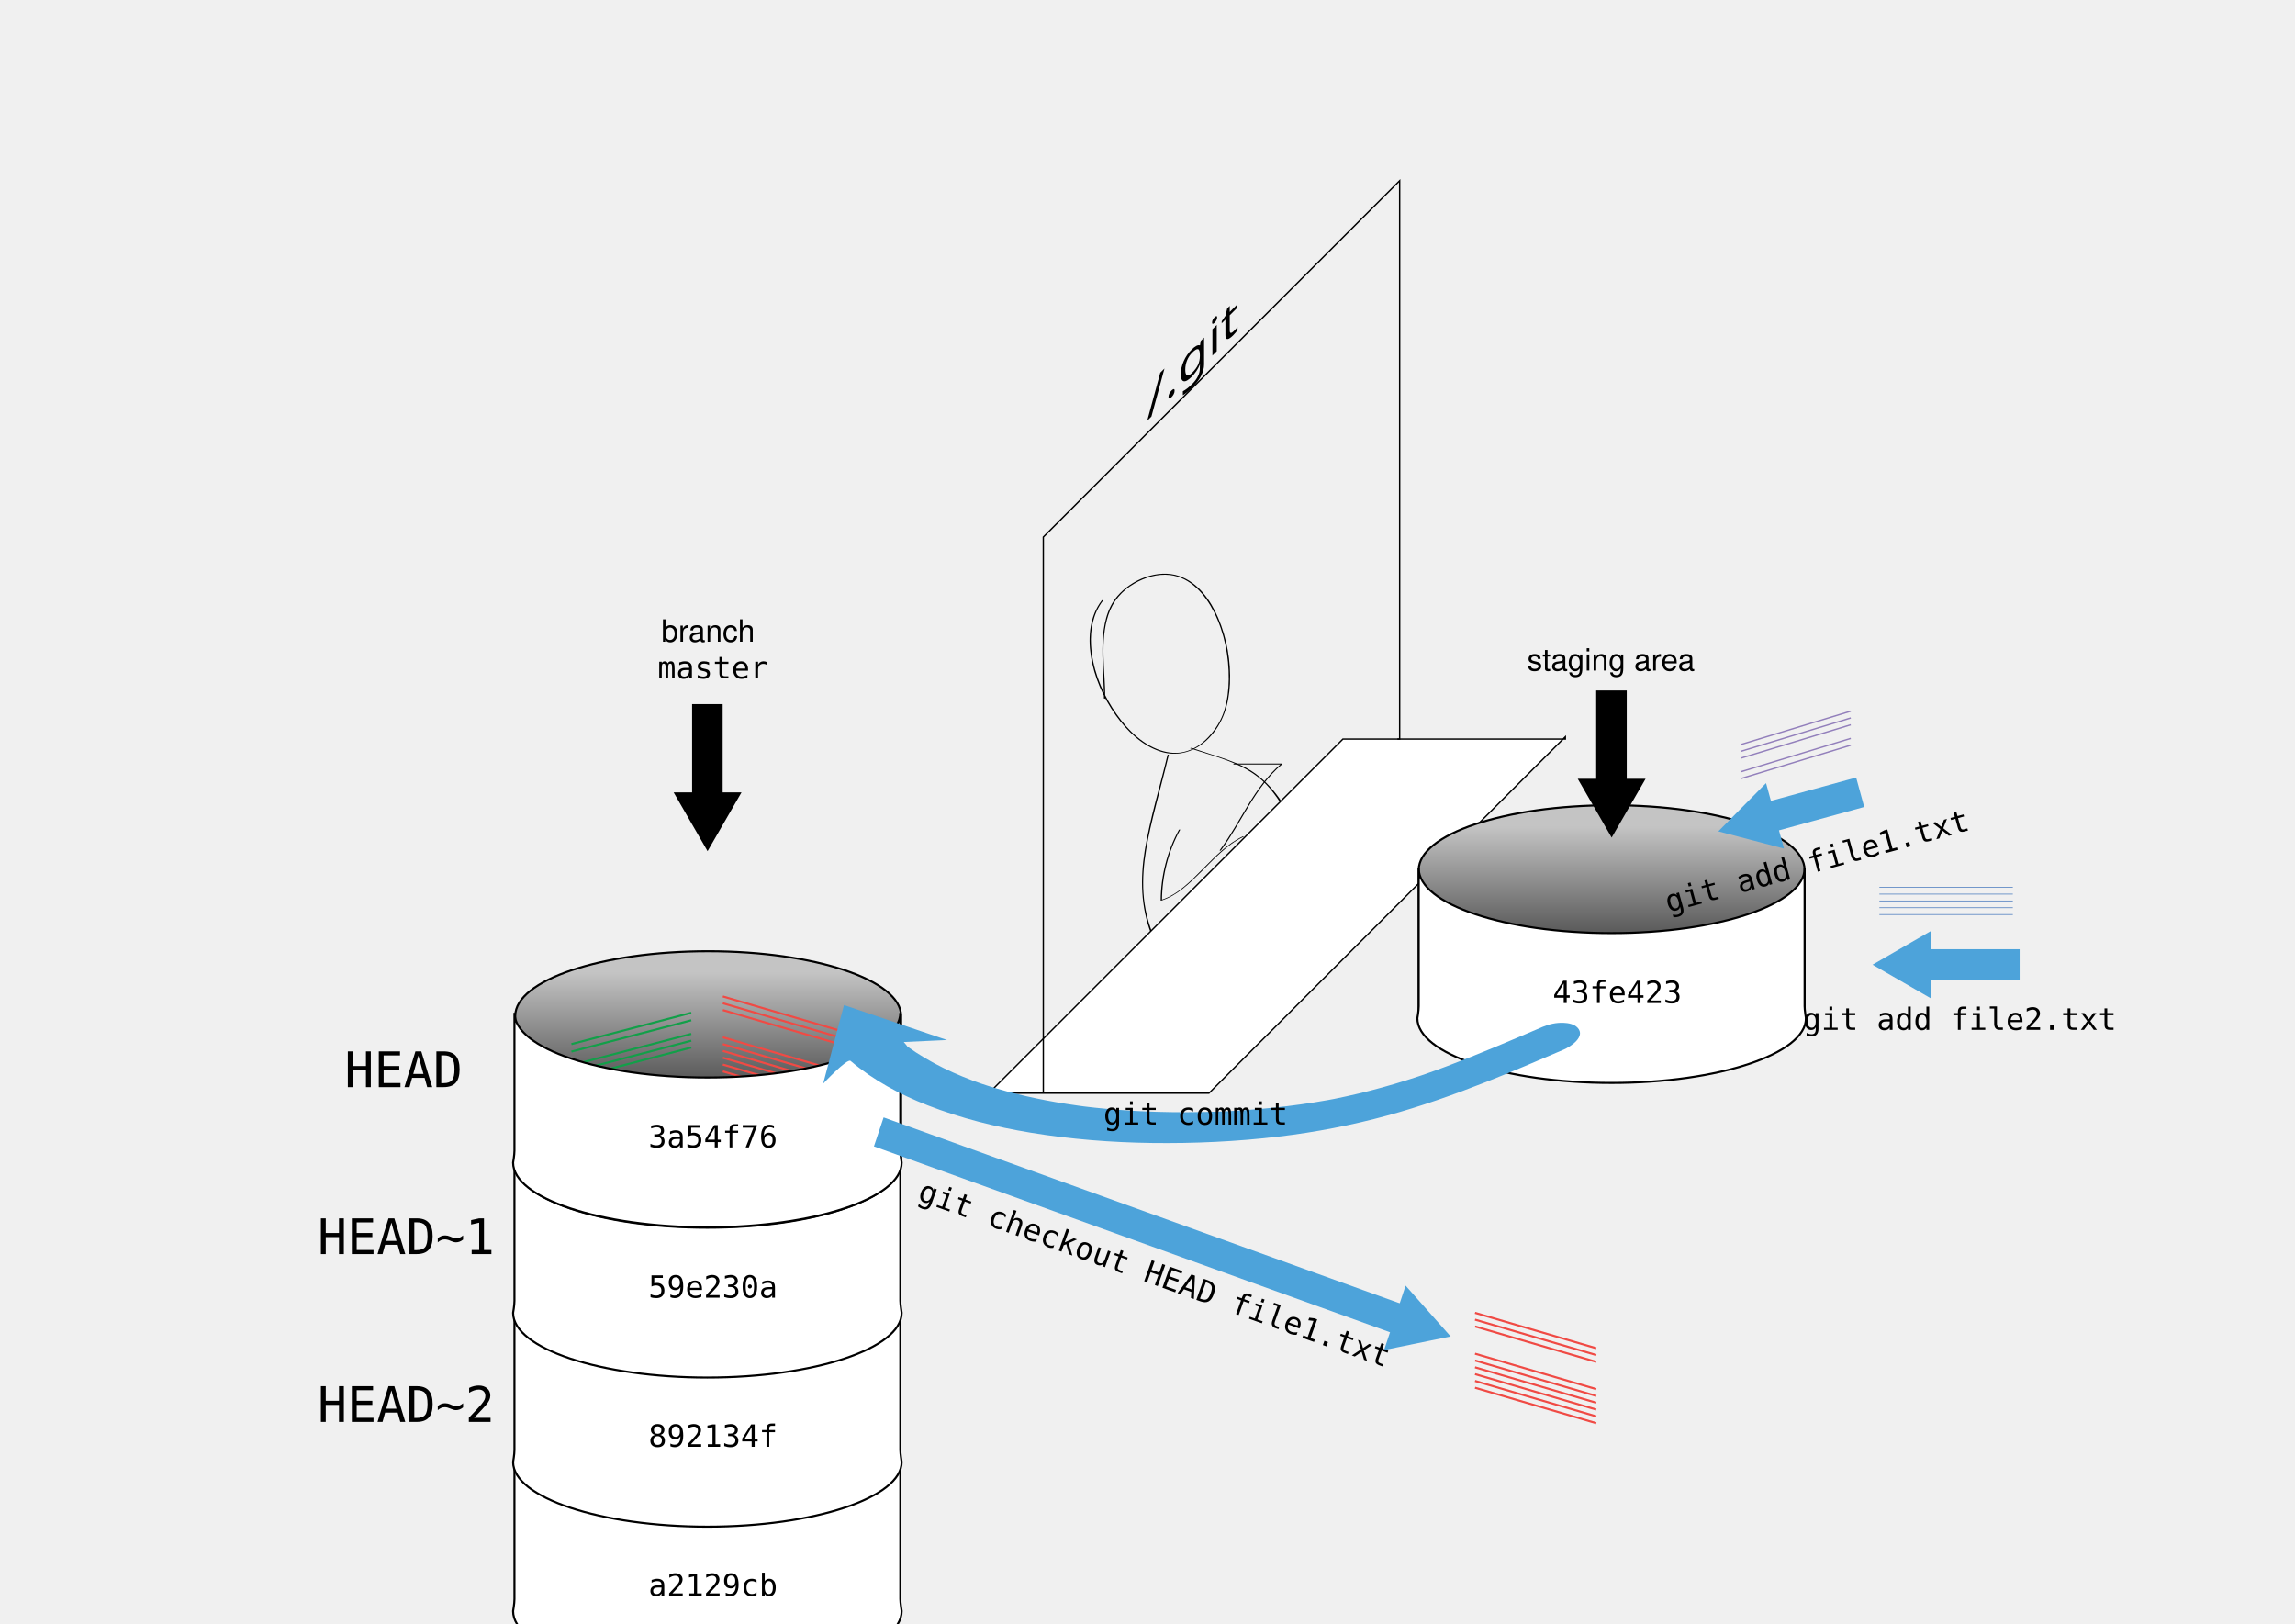
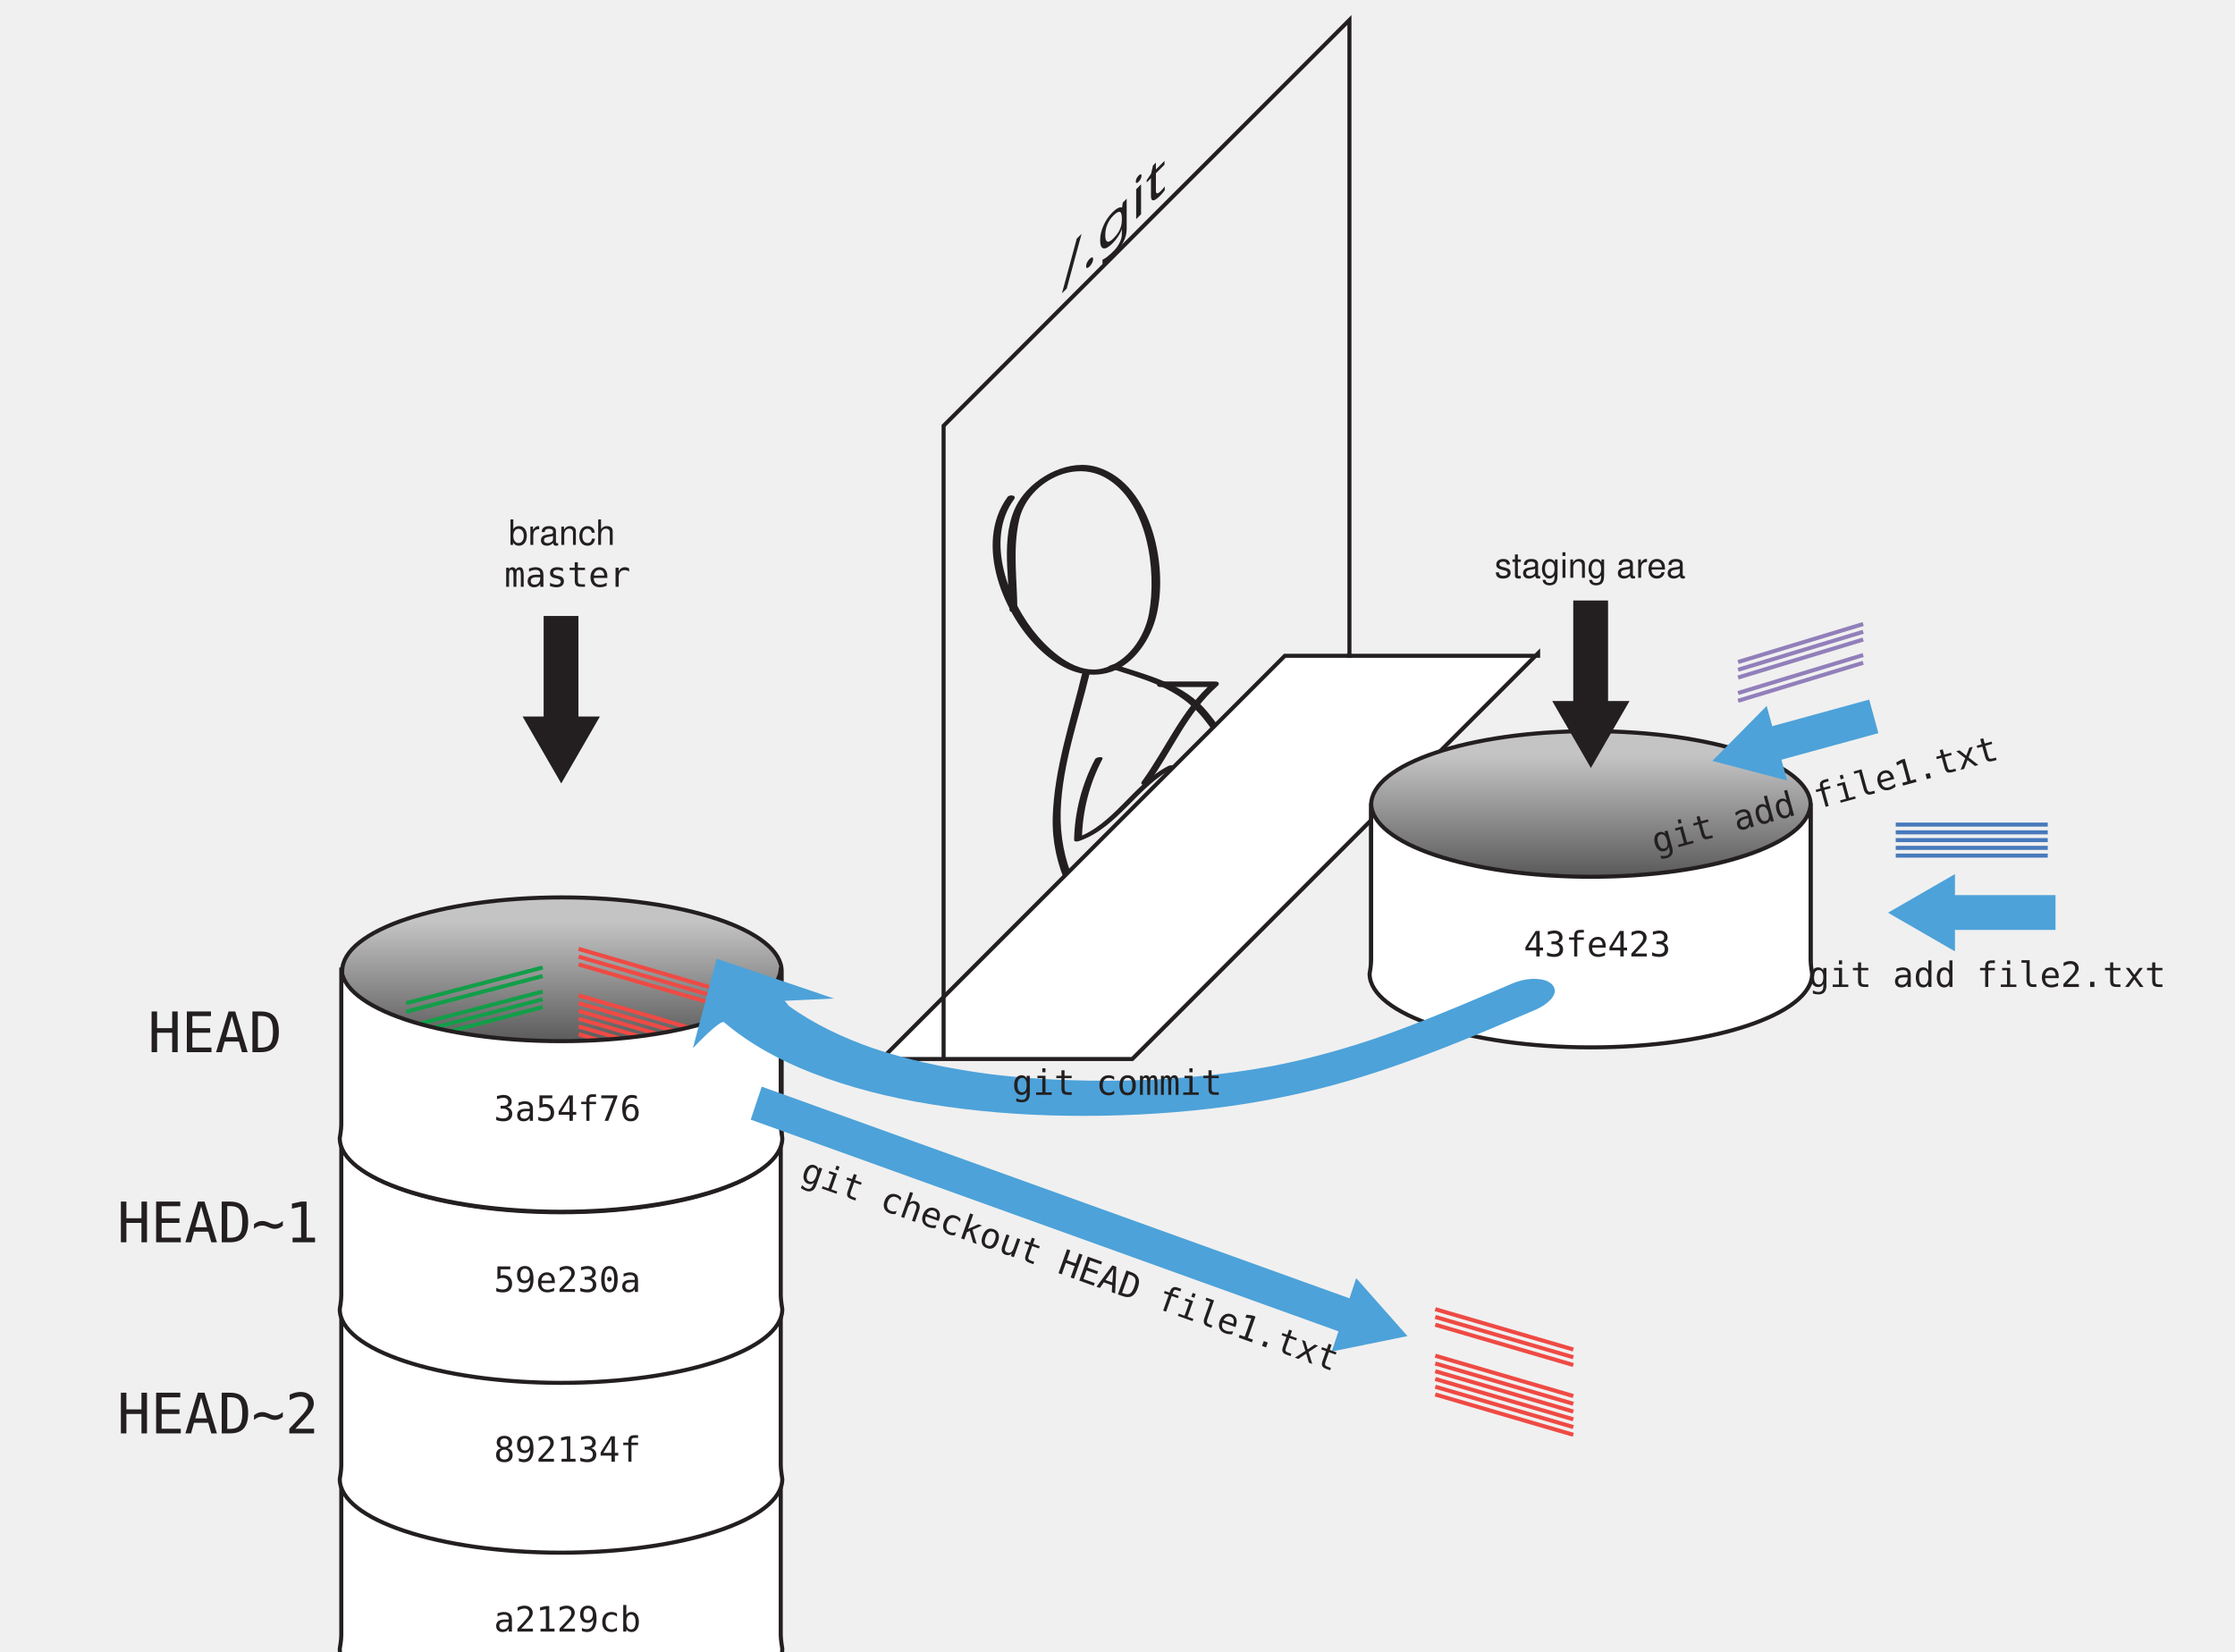
- <svg xmlns="http://www.w3.org/2000/svg" version="1.1" x="0px" y="0px" width="3370.39px" height="2383.939px" viewBox="0 0 3370.39 2383.939" enable-background="new 0 0 3370.39 2383.939" xml:space="preserve">
+ <svg xmlns="http://www.w3.org/2000/svg" version="1.1" x="0px" y="0px" width="551.195px" height="407.416px" viewBox="0 0 551.195 407.416" enable-background="new 0 0 551.195 407.416" xml:space="preserve">
  <g id="Layer_2">
    <g>
      <g>
        <g>
-           <path d="M1623.162,1025.259c-0.068-40.184-8.343-83.315,4.544-122.34c6.533-19.782,20.001-35.506,37.983-45.857      c15.717-9.048,34.174-14.784,52.417-12.697c30.424,3.479,51.879,28.918,64.846,54.655c15.163,30.096,21.881,64.987,21.538,98.54      c-0.157,15.391-2.013,30.939-6.556,45.68c-4.516,14.658-12.619,27.519-22.983,38.775c-9.985,10.844-22.608,19.289-37.142,22.417      c-12.953,2.789-26.388,0.561-38.55-4.313c-28.092-11.258-49.952-35.874-65.798-60.883      c-17.348-27.38-29.346-59.449-31.216-91.976c-1.312-22.829,3.242-46.546,17.413-64.977c0.75-0.975-1.081-1.261-1.615-0.565      c-17.592,22.879-20.345,52.833-16.213,80.572c4.722,31.701,18.359,62.288,36.91,88.271      c16.368,22.926,38.597,44.569,66.021,53.226c25.771,8.137,51.068-0.288,69.773-19.082      c21.791-21.896,30.254-50.286,31.716-80.519c1.589-32.875-4.386-66.812-17.36-97.062      c-11.094-25.867-29.377-51.678-57.035-61.195c-31.602-10.874-70.137,5.112-90.97,29.554      c-15.839,18.583-20.543,43.388-21.643,67.099c-1.28,27.611,1.917,55.217,1.964,82.825      C1621.207,1026.419,1623.163,1026.122,1623.162,1025.259L1623.162,1025.259z" />
+           <path fill="#231F20" d="M250.901,150.195c-0.062-7.312-1.195-14.773,0.454-21.985c2.015-8.814,12.789-14.957,21.055-10.496      c10.601,5.722,12.913,23.013,10.96,33.569c-1.108,5.986-5.31,12.068-11.453,13.577c-6.132,1.507-12.131-3.565-15.83-7.786      c-7.324-8.355-13.355-23.886-5.994-33.935c0.728-0.992-1.096-1.274-1.615-0.564c-8.444,11.525-0.956,29.543,8.511,38.139      c4.438,4.029,9.944,6.774,16.015,5.283c6.038-1.483,10.286-7.537,11.928-13.183c3.514-12.077-0.579-33.264-14.193-37.568      c-6.904-2.184-15.135,2.066-19.028,7.687c-5.281,7.622-2.836,18.799-2.765,27.411      C248.953,151.356,250.908,151.058,250.901,150.195L250.901,150.195z" />
        </g>
      </g>
      <g>
        <g>
-           <path d="M1714.553,1108.793c-11.154,46.729-25.67,92.883-33.411,140.364c-6.683,40.993-5.781,82.477,9.152,121.639      c12.063,31.637,32.017,59.707,54.324,84.91c0.431,0.486,2.276-0.205,1.797-0.746c-32.23-36.414-58.148-78.601-65.385-127.365      c-6.325-42.618,2.11-85.729,12.132-127.084c7.449-30.739,15.975-61.205,23.318-91.971      C1716.646,1107.85,1714.704,1108.156,1714.553,1108.793L1714.553,1108.793z" />
+           <path fill="#231F20" d="M266.809,166.334c-2.793,11.585-6.817,23.188-7.187,35.193c-0.372,12.09,5.258,22.456,12.99,31.353      c0.426,0.489,2.272-0.198,1.797-0.746c-8.071-9.285-13.204-19.607-12.821-32.078c0.354-11.519,4.471-22.866,7.15-33.976      C268.904,165.392,266.963,165.696,266.809,166.334L266.809,166.334z" />
        </g>
      </g>
      <g>
        <g>
-           <path d="M1748.064,1099.068c36.26,12.061,75.871,20.759,105.182,46.815c17.354,15.427,28.281,35.077,40.934,54.166      c16.538,24.953,32.345,50.591,43.781,78.342c6.244,15.156,10.852,30.978,13.256,47.2c0.07,0.472,2.016,0.047,1.932-0.518      c-4.355-29.384-16.176-56.796-30.503-82.609c-7.298-13.147-15.345-25.87-23.579-38.447      c-6.857-10.474-12.99-21.426-20.258-31.631c-11.113-15.605-24.229-29.461-40.438-39.818      c-14.873-9.504-31.625-15.615-48.279-21.179c-13.445-4.493-27.002-8.65-40.455-13.125      C1749.159,1098.106,1747.418,1098.854,1748.064,1099.068L1748.064,1099.068z" />
+           <path fill="#231F20" d="M273.362,164.697c7.88,2.6,15.94,4.531,21.858,10.729c4.051,4.242,7.037,9.963,10.038,14.974      c3.257,5.438,5.746,11.236,6.811,17.503c0.081,0.479,2.026,0.037,1.932-0.518c-1.938-11.411-8.933-22.869-16.192-31.767      c-5.723-7.014-14.679-9.022-22.874-11.727C274.457,163.735,272.716,164.483,273.362,164.697L273.362,164.697z" />
        </g>
      </g>
      <g>
        <g>
-           <path d="M1731.285,1218.653c-17.191,31.296-26.57,67.91-26.734,103.605c-0.002,0.395,0.912,0.269,1.092,0.211      c22.919-7.286,40.885-24.871,57.565-41.416c19.101-18.944,37.932-40.351,62.687-52.003c1.218-0.573,0.096-1.168-0.756-0.768      c-22.439,10.562-40.047,29.003-57.313,46.315c-18.083,18.132-37.333,38.952-62.435,46.932c0.364,0.07,0.729,0.141,1.092,0.211      c0.163-35.46,9.523-71.977,26.598-103.061C1733.517,1217.887,1731.582,1218.114,1731.285,1218.653L1731.285,1218.653z" />
+           <path fill="#231F20" d="M270.063,187.231c-3.256,6.173-5.021,12.921-5.168,19.901c-0.014,0.634,1.002,0.38,1.343,0.259      c9.512-3.374,14.311-13.499,23.168-17.96c1.16-0.584-0.574-0.86-1.191-0.549c-8.689,4.375-13.475,14.456-22.732,17.741      c0.447,0.086,0.896,0.173,1.343,0.259c0.144-6.859,1.83-13.551,5.033-19.624C272.283,186.454,270.351,186.688,270.063,187.231      L270.063,187.231z" />
        </g>
      </g>
      <g>
        <g>
-           <path d="M1812.09,1122.679c23.334,0,46.666,0,70,0c-0.18-0.365-0.36-0.73-0.541-1.095      c-40.502,34.119-59.17,85.215-90.168,126.818c-0.73,0.979,1.1,1.207,1.605,0.529c30.88-41.443,49.496-92.538,89.83-126.516      c0.666-0.561,0.191-1.095-0.54-1.095c-23.333,0-46.667,0-70,0C1811.193,1121.321,1810.777,1122.679,1812.09,1122.679      L1812.09,1122.679z" />
+           <path fill="#231F20" d="M286.168,169.438c4.462,0,8.925,0,13.387,0c-0.18-0.365-0.36-0.73-0.54-1.096      c-7.682,6.752-11.475,16.244-17.382,24.376c-0.718,0.987,1.108,1.214,1.605,0.529c5.786-7.964,9.526-17.465,17.044-24.073      c0.646-0.568,0.205-1.096-0.54-1.096c-4.463,0-8.926,0-13.389,0C285.271,168.078,284.854,169.438,286.168,169.438      L286.168,169.438z" />
        </g>
      </g>
      <g>
        <g>
-           <path d="M1752.049,1459.19c40.664-3.974,75.095-32.554,103.293-59.895c31.378-30.425,57.887-65.211,87.613-97.146      c0.77-0.827-1.119-0.758-1.545-0.301c-28.065,30.15-53.297,62.779-82.399,91.998c-28.714,28.828-64.417,60.164-106.692,64.296      C1751.383,1458.234,1750.707,1459.322,1752.049,1459.19L1752.049,1459.19z" />
+           <path fill="#231F20" d="M274.65,233.668c16.433-2.069,27.084-19.306,37.37-30.471c0.556-0.603-1.385-0.475-1.795-0.029      c-9.598,10.417-20.011,27.526-35.306,29.453C273.995,232.737,273.31,233.837,274.65,233.668L274.65,233.668z" />
        </g>
      </g>
    </g>
-     <polygon fill="#FFFFFF" stroke="#000000" stroke-width="2" stroke-miterlimit="10" points="1452.183,1605.333 1972.184,1085.333    2298.834,1085.333 2298.834,1081.983 1775.484,1605.333  " />
-     <polyline fill="none" stroke="#000000" stroke-width="2" stroke-miterlimit="10" points="1532.183,1605.333 1532.183,788.667    2055.516,265.333 2055.516,1085.333 2052.184,1085.333  " />
+     <polygon fill="#FFFFFF" stroke="#231F20" stroke-miterlimit="10" points="217.41,261.194 316.86,161.745 379.332,161.745    379.332,161.104 279.242,261.194  " />
+     <polyline fill="none" stroke="#231F20" stroke-miterlimit="10" points="232.711,261.194 232.711,105.008 332.798,4.921    332.798,161.745 332.16,161.745  " />
  </g>
  <g id="Layer_3">
    <g id="Layer_4">
-       <linearGradient id="SVGID_1_" gradientUnits="userSpaceOnUse" x1="2366.85" y1="1182.5" x2="2366.85" y2="1495.303">
+       <linearGradient id="SVGID_1_" gradientUnits="userSpaceOnUse" x1="392.34" y1="180.328" x2="392.34" y2="240.151">
        <stop offset="0.098" style="stop-color:#C4C4C4" />
        <stop offset="0.533" style="stop-color:#686868" />
        <stop offset="1" style="stop-color:#000000" />
      </linearGradient>
-       <path fill="url(#SVGID_1_)" stroke="#000000" stroke-width="3" stroke-miterlimit="10" d="M2083.517,1489.47    c0-52.467,126.853-95,283.333-95s283.334,42.533,283.334,95v5.833c0,0,0-11.992,0-17.666s0-202.334,0-202.334v2.197    c0-52.467-126.854-95-283.334-95s-283.333,42.533-283.333,95v-2.197c0,0,0,195.426,0,202.27c0,6.845,0,17.73,0,17.73V1489.47z" />
+       <path fill="url(#SVGID_1_)" stroke="#231F20" stroke-miterlimit="10" d="M338.152,239.036c0-10.034,24.261-18.169,54.188-18.169    s54.188,8.135,54.188,18.169v1.115c0,0,0-2.294,0-3.379s0-38.696,0-38.696v0.421c0-10.034-24.261-18.169-54.188-18.169    s-54.188,8.135-54.188,18.169v-0.421c0,0,0,37.375,0,38.685c0,1.309,0,3.391,0,3.391V239.036z" />
    </g>
-     <linearGradient id="SVGID_2_" gradientUnits="userSpaceOnUse" x1="1040" y1="1396.901" x2="1040" y2="1709.704">
+     <linearGradient id="SVGID_2_" gradientUnits="userSpaceOnUse" x1="138.581" y1="221.332" x2="138.581" y2="281.155">
      <stop offset="0.098" style="stop-color:#C4C4C4" />
      <stop offset="0.533" style="stop-color:#686868" />
      <stop offset="1" style="stop-color:#000000" />
    </linearGradient>
-     <path fill="url(#SVGID_2_)" stroke="#000000" stroke-width="3" stroke-miterlimit="10" d="M756.667,1703.871   c0-52.467,126.853-95,283.333-95s283.334,42.533,283.334,95v5.833c0,0,0-11.992,0-17.666s0-202.334,0-202.334v2.197   c0-52.467-126.854-95-283.334-95s-283.333,42.533-283.333,95v-2.197c0,0,0,195.426,0,202.27c0,6.845,0,17.73,0,17.73V1703.871z" />
+     <path fill="url(#SVGID_2_)" stroke="#231F20" stroke-miterlimit="10" d="M84.394,280.04c0-10.034,24.261-18.169,54.188-18.169   s54.188,8.135,54.188,18.169v1.115c0,0,0-2.294,0-3.379s0-38.696,0-38.696v0.421c0-10.034-24.261-18.169-54.188-18.169   s-54.188,8.135-54.188,18.169v-0.421c0,0,0,37.375,0,38.685c0,1.309,0,3.391,0,3.391V280.04z" />
    <g>
-       <line fill="none" stroke="#129F49" stroke-width="3" stroke-miterlimit="10" x1="839.183" y1="1533.303" x2="1015.183" y2="1487.303" />
-       <line fill="none" stroke="#129F49" stroke-width="3" stroke-miterlimit="10" x1="839.183" y1="1544.303" x2="1015.183" y2="1498.303" />
-       <line fill="none" stroke="#129F49" stroke-width="3" stroke-miterlimit="10" x1="839.183" y1="1564.303" x2="1015.183" y2="1518.303" />
-       <line fill="none" stroke="#129F49" stroke-width="3" stroke-miterlimit="10" x1="839.183" y1="1574.303" x2="1015.183" y2="1528.303" />
-       <line fill="none" stroke="#129F49" stroke-width="3" stroke-miterlimit="10" x1="839.183" y1="1584.303" x2="1015.183" y2="1538.303" />
+       <line fill="none" stroke="#129E49" stroke-miterlimit="10" x1="100.175" y1="247.419" x2="133.835" y2="238.621" />
+       <line fill="none" stroke="#129E49" stroke-miterlimit="10" x1="100.175" y1="249.522" x2="133.835" y2="240.725" />
+       <line fill="none" stroke="#129E49" stroke-miterlimit="10" x1="100.175" y1="253.348" x2="133.835" y2="244.55" />
+       <line fill="none" stroke="#129E49" stroke-miterlimit="10" x1="100.175" y1="255.26" x2="133.835" y2="246.463" />
+       <line fill="none" stroke="#129E49" stroke-miterlimit="10" x1="100.175" y1="257.173" x2="133.835" y2="248.375" />
    </g>
    <g>
-       <line stroke="#F04A44" stroke-width="3" stroke-miterlimit="10" x1="1061.517" y1="1463.303" x2="1239.517" y2="1515.303" />
-       <line stroke="#F04A44" stroke-width="3" stroke-miterlimit="10" x1="1061.517" y1="1473.303" x2="1239.517" y2="1525.303" />
-       <line stroke="#F04A44" stroke-width="3" stroke-miterlimit="10" x1="1061.517" y1="1483.303" x2="1239.517" y2="1535.303" />
-       <line stroke="#F04A44" stroke-width="3" stroke-miterlimit="10" x1="1061.517" y1="1523.303" x2="1239.517" y2="1575.303" />
-       <line stroke="#F04A44" stroke-width="3" stroke-miterlimit="10" x1="1061.517" y1="1533.303" x2="1239.517" y2="1585.303" />
-       <line stroke="#F04A44" stroke-width="3" stroke-miterlimit="10" x1="1061.517" y1="1543.303" x2="1239.517" y2="1595.303" />
-       <line stroke="#F04A44" stroke-width="3" stroke-miterlimit="10" x1="1061.517" y1="1553.303" x2="1239.517" y2="1605.303" />
-       <line stroke="#F04A44" stroke-width="3" stroke-miterlimit="10" x1="1061.517" y1="1563.303" x2="1239.517" y2="1615.303" />
-       <line stroke="#F04A44" stroke-width="3" stroke-miterlimit="10" x1="1061.517" y1="1573.303" x2="1239.517" y2="1625.303" />
+       <line fill="#231F20" stroke="#EF4A44" stroke-miterlimit="10" x1="142.696" y1="234.031" x2="176.738" y2="243.977" />
+       <line fill="#231F20" stroke="#EF4A44" stroke-miterlimit="10" x1="142.696" y1="235.943" x2="176.738" y2="245.889" />
+       <line fill="#231F20" stroke="#EF4A44" stroke-miterlimit="10" x1="142.696" y1="237.856" x2="176.738" y2="247.801" />
+       <line fill="#231F20" stroke="#EF4A44" stroke-miterlimit="10" x1="142.696" y1="245.506" x2="176.738" y2="255.451" />
+       <line fill="#231F20" stroke="#EF4A44" stroke-miterlimit="10" x1="142.696" y1="247.419" x2="176.738" y2="257.363" />
+       <line fill="#231F20" stroke="#EF4A44" stroke-miterlimit="10" x1="142.696" y1="249.331" x2="176.738" y2="259.276" />
+       <line fill="#231F20" stroke="#EF4A44" stroke-miterlimit="10" x1="142.696" y1="251.244" x2="176.738" y2="261.188" />
+       <line fill="#231F20" stroke="#EF4A44" stroke-miterlimit="10" x1="142.696" y1="253.156" x2="176.738" y2="263.102" />
+       <line fill="#231F20" stroke="#EF4A44" stroke-miterlimit="10" x1="142.696" y1="255.068" x2="176.738" y2="265.014" />
    </g>
    <g>
-       <line stroke="#F04A44" stroke-width="3" stroke-miterlimit="10" x1="2166.184" y1="1927.939" x2="2344.184" y2="1979.939" />
-       <line stroke="#F04A44" stroke-width="3" stroke-miterlimit="10" x1="2166.184" y1="1937.939" x2="2344.184" y2="1989.939" />
-       <line stroke="#F04A44" stroke-width="3" stroke-miterlimit="10" x1="2166.184" y1="1947.939" x2="2344.184" y2="1999.939" />
-       <line stroke="#F04A44" stroke-width="3" stroke-miterlimit="10" x1="2166.184" y1="1987.939" x2="2344.184" y2="2039.939" />
-       <line stroke="#F04A44" stroke-width="3" stroke-miterlimit="10" x1="2166.184" y1="1997.939" x2="2344.184" y2="2049.939" />
-       <line stroke="#F04A44" stroke-width="3" stroke-miterlimit="10" x1="2166.184" y1="2007.939" x2="2344.184" y2="2059.939" />
-       <line stroke="#F04A44" stroke-width="3" stroke-miterlimit="10" x1="2166.184" y1="2017.939" x2="2344.184" y2="2069.939" />
-       <line stroke="#F04A44" stroke-width="3" stroke-miterlimit="10" x1="2166.184" y1="2027.939" x2="2344.184" y2="2079.939" />
-       <line stroke="#F04A44" stroke-width="3" stroke-miterlimit="10" x1="2166.184" y1="2037.939" x2="2344.184" y2="2089.939" />
+       <line fill="#231F20" stroke="#EF4A44" stroke-miterlimit="10" x1="353.963" y1="322.893" x2="388.005" y2="332.838" />
+       <line fill="#231F20" stroke="#EF4A44" stroke-miterlimit="10" x1="353.963" y1="324.805" x2="388.005" y2="334.75" />
+       <line fill="#231F20" stroke="#EF4A44" stroke-miterlimit="10" x1="353.963" y1="326.718" x2="388.005" y2="336.662" />
+       <line fill="#231F20" stroke="#EF4A44" stroke-miterlimit="10" x1="353.963" y1="334.367" x2="388.005" y2="344.312" />
+       <line fill="#231F20" stroke="#EF4A44" stroke-miterlimit="10" x1="353.963" y1="336.28" x2="388.005" y2="346.225" />
+       <line fill="#231F20" stroke="#EF4A44" stroke-miterlimit="10" x1="353.963" y1="338.192" x2="388.005" y2="348.138" />
+       <line fill="#231F20" stroke="#EF4A44" stroke-miterlimit="10" x1="353.963" y1="340.105" x2="388.005" y2="350.05" />
+       <line fill="#231F20" stroke="#EF4A44" stroke-miterlimit="10" x1="353.963" y1="342.018" x2="388.005" y2="351.963" />
+       <line fill="#231F20" stroke="#EF4A44" stroke-miterlimit="10" x1="353.963" y1="343.93" x2="388.005" y2="353.875" />
    </g>
  </g>
  <g id="Layer_1">
    <g>
-       <path fill="#FFFFFF" stroke="#000000" stroke-width="3" stroke-miterlimit="10" d="M1322.183,2145.939c0,0,0,196.659,0,202.334    s2,17.666,2,17.666c0,52.468-128.853,95-285.333,95c-156.481,0-285.333-42.532-285.333-95c0,0,2-10.886,2-17.729    c0-6.845,0-202.271,0-202.271c0,52.468,126.853,95,283.333,95C1195.331,2240.939,1322.183,2198.407,1322.183,2145.939z" />
-       <rect x="927.183" y="2312.606" fill="none" width="223.333" height="53.333" />
-       <text transform="matrix(1 0 0 1 952.2554 2343.656)" font-family="'Consolas'" font-size="45">a2129cb</text>
+       <path fill="#FFFFFF" stroke="#231F20" stroke-miterlimit="10" d="M192.548,364.585c0,0,0,37.61,0,38.696    c0,1.085,0.382,3.379,0.382,3.379c0,10.034-24.643,18.168-54.569,18.168s-54.57-8.134-54.57-18.168c0,0,0.382-2.082,0.382-3.391    c0-1.31,0-38.685,0-38.685c0,10.034,24.261,18.169,54.188,18.169S192.548,374.619,192.548,364.585z" />
+       <rect x="117.005" y="396.46" fill="none" width="42.712" height="10.2" />
+       <text transform="matrix(1 0 0 1 121.7998 402.3984)" fill="#231F20" font-family="'Consolas'" font-size="8.606">a2129cb</text>
    </g>
    <g>
-       <path fill="#FFFFFF" stroke="#000000" stroke-width="3" stroke-miterlimit="10" d="M1322.183,1926.939c0,0,0,196.659,0,202.334    s2,17.666,2,17.666c0,52.468-128.853,95-285.333,95c-156.481,0-285.333-42.532-285.333-95c0,0,2-10.886,2-17.729    c0-6.845,0-202.271,0-202.271c0,52.468,126.853,95,283.333,95C1195.331,2021.939,1322.183,1979.407,1322.183,1926.939z" />
-       <rect x="927.183" y="2093.606" fill="none" width="223.333" height="53.333" />
-       <text transform="matrix(1 0 0 1 952.2554 2124.656)" font-family="'Consolas'" font-size="45">892134f</text>
+       <path fill="#FFFFFF" stroke="#231F20" stroke-miterlimit="10" d="M192.548,322.701c0,0,0,37.611,0,38.696s0.382,3.379,0.382,3.379    c0,10.034-24.643,18.169-54.569,18.169s-54.57-8.135-54.57-18.169c0,0,0.382-2.082,0.382-3.391c0-1.31,0-38.685,0-38.685    c0,10.035,24.261,18.169,54.188,18.169S192.548,332.736,192.548,322.701z" />
+       <rect x="117.005" y="354.576" fill="none" width="42.712" height="10.2" />
+       <text transform="matrix(1 0 0 1 121.7998 360.5146)" fill="#231F20" font-family="'Consolas'" font-size="8.606">892134f</text>
    </g>
    <g>
-       <path fill="#FFFFFF" stroke="#000000" stroke-width="3" stroke-miterlimit="10" d="M1322.183,1707.939c0,0,0,196.659,0,202.334    s2,17.666,2,17.666c0,52.468-128.853,95-285.333,95c-156.481,0-285.333-42.532-285.333-95c0,0,2-10.886,2-17.729    c0-6.845,0-202.271,0-202.271c0,52.468,126.853,95,283.333,95C1195.331,1802.939,1322.183,1760.407,1322.183,1707.939z" />
-       <rect x="927.183" y="1874.606" fill="none" width="223.333" height="53.333" />
-       <text transform="matrix(1 0 0 1 952.2554 1905.656)" font-family="'Consolas'" font-size="45">59e230a</text>
+       <path fill="#FFFFFF" stroke="#231F20" stroke-miterlimit="10" d="M192.548,280.818c0,0,0,37.61,0,38.695    c0,1.086,0.382,3.379,0.382,3.379c0,10.034-24.643,18.169-54.569,18.169s-54.57-8.135-54.57-18.169c0,0,0.382-2.082,0.382-3.391    s0-38.684,0-38.684c0,10.034,24.261,18.168,54.188,18.168S192.548,290.853,192.548,280.818z" />
+       <rect x="117.005" y="312.692" fill="none" width="42.712" height="10.2" />
+       <text transform="matrix(1 0 0 1 121.7998 318.6309)" fill="#231F20" font-family="'Consolas'" font-size="8.606">59e230a</text>
    </g>
    <g>
-       <path fill="#FFFFFF" stroke="#000000" stroke-width="3" stroke-miterlimit="10" d="M1322.183,1487.303c0,0,0,196.659,0,202.334    s2,17.666,2,17.666c0,52.468-128.853,95-285.333,95c-156.481,0-285.333-42.532-285.333-95c0,0,2-10.886,2-17.729    c0-6.845,0-202.271,0-202.271c0,52.468,126.853,95,283.333,95C1195.331,1582.303,1322.183,1539.771,1322.183,1487.303z" />
-       <rect x="927.183" y="1653.97" fill="none" width="223.333" height="53.333" />
-       <text transform="matrix(1 0 0 1 952.2554 1685.02)" font-family="'Consolas'" font-size="45">3a54f76</text>
+       <path fill="#FFFFFF" stroke="#231F20" stroke-miterlimit="10" d="M192.548,238.621c0,0,0,37.611,0,38.696s0.382,3.379,0.382,3.379    c0,10.034-24.643,18.169-54.569,18.169s-54.57-8.135-54.57-18.169c0,0,0.382-2.082,0.382-3.391c0-1.31,0-38.685,0-38.685    c0,10.035,24.261,18.169,54.188,18.169S192.548,248.656,192.548,238.621z" />
+       <rect x="117.005" y="270.496" fill="none" width="42.712" height="10.2" />
+       <text transform="matrix(1 0 0 1 121.7998 276.4346)" fill="#231F20" font-family="'Consolas'" font-size="8.606">3a54f76</text>
    </g>
    <g>
-       <path fill="#FFFFFF" stroke="#000000" stroke-width="3" stroke-miterlimit="10" d="M2650.184,1275.303c0,0,0,196.66,0,202.334    s2,17.666,2,17.666c0,52.468-128.854,95-285.334,95s-285.333-42.532-285.333-95c0,0,2-10.886,2-17.73c0-6.844,0-202.27,0-202.27    c0,52.467,126.853,95,283.333,95S2650.184,1327.77,2650.184,1275.303z" />
-       <rect x="2255.184" y="1441.97" fill="none" width="223.333" height="53.333" />
-       <text transform="matrix(1 0 0 1 2280.256 1473.02)" font-family="'Consolas'" font-size="45">43fe423</text>
+       <path fill="#FFFFFF" stroke="#231F20" stroke-miterlimit="10" d="M446.527,198.076c0,0,0,37.611,0,38.696s0.383,3.379,0.383,3.379    c0,10.034-24.644,18.169-54.57,18.169s-54.569-8.135-54.569-18.169c0,0,0.382-2.082,0.382-3.391c0-1.31,0-38.685,0-38.685    c0,10.034,24.261,18.169,54.188,18.169S446.527,208.11,446.527,198.076z" />
+       <rect x="370.984" y="229.951" fill="none" width="42.712" height="10.2" />
+       <text transform="matrix(1 0 0 1 375.7793 235.8906)" fill="#231F20" font-family="'Consolas'" font-size="8.606">43fe423</text>
    </g>
    <g>
-       <rect x="1016.412" y="1033.97" width="44.876" height="144.237" />
+       <rect x="134.07" y="151.922" fill="#231F20" width="8.583" height="27.585" />
      <g>
-         <polygon points="989.27,1163.617 1039.123,1249.97 1088.986,1163.617    " />
+         <polygon fill="#231F20" points="128.879,176.717 138.413,193.231 147.95,176.717    " />
      </g>
    </g>
    <g>
-       <rect x="2344.135" y="1014" width="44.875" height="144.237" />
+       <rect x="387.996" y="148.103" fill="#231F20" width="8.582" height="27.585" />
      <g>
-         <polygon points="2316.992,1143.647 2366.846,1230 2416.709,1143.647    " />
+         <polygon fill="#231F20" points="382.805,172.897 392.339,189.412 401.875,172.897    " />
      </g>
    </g>
    <g>
-       <rect x="2821.763" y="1393.951" fill="#4DA3DA" width="144.237" height="44.875" />
+       <rect x="479.342" y="220.768" fill="#4DA2D9" width="27.585" height="8.583" />
      <g>
-         <polygon fill="#4DA3DA" points="2836.353,1366.809 2750,1416.662 2836.353,1466.525    " />
+         <polygon fill="#4DA2D9" points="482.132,215.577 465.617,225.111 482.132,234.647    " />
      </g>
    </g>
-     <rect x="820" y="909.97" fill="none" width="440" height="180" />
-     <text transform="matrix(1 0 0 1 971.2036 942.3242)">
-       <tspan x="0" y="0" font-family="'Helvetica'" font-size="45">branch</tspan>
-       <tspan x="-5.427" y="54" font-family="'Consolas'" font-size="45">master</tspan>
+     <rect x="96.506" y="128.207" fill="none" width="84.149" height="34.425" />
+     <text transform="matrix(1 0 0 1 125.4238 134.3945)">
+       <tspan x="0" y="0" fill="#231F20" font-family="'Helvetica'" font-size="8.606">branch</tspan>
+       <tspan x="-1.038" y="10.328" fill="#231F20" font-family="'Consolas'" font-size="8.606">master</tspan>
    </text>
-     <rect x="2146.572" y="952.333" fill="none" width="440" height="64" />
-     <text transform="matrix(1 0 0 1 2242.734 984.6875)" font-family="'Helvetica'" font-size="45">staging area</text>
-     <rect x="2638" y="1481.333" fill="none" width="440" height="64" />
-     <text transform="matrix(1 0 0 1 2647.699 1512.383)" font-family="'Consolas'" font-size="45">git add file2.txt</text>
+     <rect x="350.212" y="136.309" fill="none" width="84.149" height="12.24" />
+     <text transform="matrix(1 0 0 1 368.6025 142.4961)" fill="#231F20" font-family="'Helvetica'" font-size="8.606">staging area</text>
+     <rect x="444.197" y="237.479" fill="none" width="84.149" height="12.24" />
+     <text transform="matrix(1 0 0 1 446.0518 243.418)" fill="#231F20" font-family="'Consolas'" font-size="8.606">git add file2.txt</text>
    <g>
-       <rect x="2639.726" y="1110.476" transform="matrix(0.2643 0.9644 -0.9644 0.2643 3099.163 -1697.453)" fill="#4DA3DA" width="44.875" height="144.237" />
+       <rect x="444.527" y="166.554" transform="matrix(0.2643 0.9644 -0.9644 0.2643 504.1185 -300.1791)" fill="#4DA2D9" width="8.583" height="27.585" />
      <g>
-         <polygon fill="#4DA3DA" points="2593.576,1149.98 2523.469,1220.883 2619.929,1246.152    " />
+         <polygon fill="#4DA2D9" points="435.701,174.108 422.293,187.669 440.741,192.502    " />
      </g>
    </g>
    <g>
-       <polygon fill="#4DA3DA" points="2069.321,1918.87 2055.104,1961.434 1283.441,1683.494 1297.657,1640.932   " />
+       <polygon fill="#4DA2D9" points="335.438,321.158 332.719,329.299 185.139,276.143 187.858,268.003   " />
      <g>
-         <polygon fill="#4DA3DA" points="2032.668,1982.556 2130.366,1962.627 2064.259,1887.976    " />
+         <polygon fill="#4DA2D9" points="328.428,333.338 347.112,329.526 334.47,315.25    " />
      </g>
    </g>
-     <rect x="2433.176" y="1253.576" transform="matrix(0.9644 -0.2643 0.2643 0.9644 -245.417 746.868)" fill="none" width="440" height="64" />
-     <text transform="matrix(0.9645 -0.2643 0.2643 0.9645 2450.094 1340.273)" font-family="'Consolas'" font-size="45">git add file1.txt</text>
-     <rect x="1267.055" y="1843.297" transform="matrix(0.9416 0.3367 -0.3367 0.9416 728.3479 -449.4448)" fill="none" width="785.975" height="64" />
-     <text transform="matrix(0.9416 0.3367 -0.3367 0.9416 1345.892 1761.901)" font-family="'Consolas'" font-size="45">git checkout HEAD file1.txt</text>
-     <polygon fill="none" points="1920,444 1646,718 1646,607 1920,333  " />
-     <text transform="matrix(1 -1 0 1 1684.073 618.606)" font-family="'Consolas-Bold'" font-size="72">/.git</text>
-     <line fill="#4779BD" stroke="#4779BD" stroke-miterlimit="10" x1="2760" y1="1303" x2="2956" y2="1303" />
-     <line fill="#4779BD" stroke="#4779BD" stroke-miterlimit="10" x1="2760" y1="1313" x2="2956" y2="1313" />
-     <line fill="#4779BD" stroke="#4779BD" stroke-miterlimit="10" x1="2760" y1="1323" x2="2956" y2="1323" />
-     <line fill="#4779BD" stroke="#4779BD" stroke-miterlimit="10" x1="2760" y1="1333" x2="2956" y2="1333" />
-     <line fill="#4779BD" stroke="#4779BD" stroke-miterlimit="10" x1="2760" y1="1343" x2="2956" y2="1343" />
-     <rect x="442.693" y="1546.775" fill="none" width="285.029" height="96.01" />
-     <text transform="matrix(1 0 0 1 506.0361 1596.455)" font-family="'Consolas'" font-size="72">HEAD</text>
-     <rect x="442.693" y="1791.966" fill="none" width="285.029" height="96.01" />
-     <text transform="matrix(1 0 0 1 466.4502 1841.645)" font-family="'Consolas'" font-size="72">HEAD~1</text>
-     <rect x="442.693" y="2038.435" fill="none" width="285.029" height="96.01" />
-     <text transform="matrix(1 0 0 1 466.4502 2088.113)" font-family="'Consolas'" font-size="72">HEAD~2</text>
-     <path fill="#4DA3DA" d="M2265.568,1507.944c-46.795,20.054-93.624,40.091-141.278,58.034c-11.216,4.223-22.482,8.307-33.798,12.254   c-0.45,0.157-0.9,0.313-1.352,0.471c-3.809,1.318-1.801,0.627,6.021-2.072c-1.352,0.465-2.705,0.925-4.059,1.386   c-2.705,0.92-5.415,1.827-8.127,2.729c-5.875,1.954-11.768,3.852-17.672,5.712c-22.976,7.239-46.198,13.686-69.619,19.316   c-12.086,2.905-24.232,5.556-36.419,8.004c-1.488,0.299-2.978,0.591-4.468,0.883c2.491-0.484,4.982-0.968,7.474-1.452   c-1,0.192-2,0.383-3.001,0.572c-3.02,0.573-6.043,1.126-9.068,1.671c-6.652,1.2-13.32,2.318-19.996,3.387   c-27.259,4.362-54.693,7.574-82.194,9.938c-14.938,1.283-29.9,2.271-44.872,3.055c-1.859,0.098-3.719,0.188-5.578,0.278   c-7.291,0.354,9.593-0.418,2.268-0.1c-3.699,0.161-7.4,0.301-11.101,0.434c-7.971,0.286-15.944,0.491-23.918,0.645   c-29.966,0.575-59.952,0.147-89.889-1.29c-22.423-1.077-44.814-2.804-67.138-5.167c-5.019-0.531-10.033-1.109-15.044-1.712   c11.839,1.423,1.375,0.152-1.263-0.191c-2.737-0.355-5.473-0.729-8.208-1.106c-10.766-1.488-21.504-3.179-32.214-5.031   c-38.884-6.726-77.399-16.015-114.737-28.843c2.378,0.82,4.757,1.642,7.135,2.463c-39.315-13.613-77.597-31.241-111.383-55.739   c1.729,1.259-4.814-6.226-4.814-6.226l63.512-2.947l-151.302-51.351l-30.607,115.455c0,0,35.258-37.649,40.269-33.417   c33.571,28.36,72.446,49.348,113.273,65.226c48.747,18.958,99.655,31.693,151.212,40.15c58.781,9.643,118.382,14.318,177.92,15.132   c62.347,0.852,125.025-2.097,186.949-9.467c53.632-6.384,106.95-16.67,159.059-30.888c49.227-13.432,97.458-30.566,144.912-49.257   c38.333-15.097,76.212-31.321,114.076-47.548c9.77-4.187,32.539-18.858,20.339-32.038c-5.139-5.552-13.868-7.046-20.985-7.295   C2285.572,1501.64,2275.025,1503.892,2265.568,1507.944L2265.568,1507.944z" />
-     <line fill="#FFFFFF" stroke="#927FBB" stroke-width="2" stroke-miterlimit="10" x1="2556.666" y1="1093.333" x2="2718" y2="1044.333" />
-     <line fill="#FFFFFF" stroke="#927FBB" stroke-width="2" stroke-miterlimit="10" x1="2556.666" y1="1103.333" x2="2718" y2="1054.333" />
-     <line fill="#FFFFFF" stroke="#927FBB" stroke-width="2" stroke-miterlimit="10" x1="2556.666" y1="1113.333" x2="2718" y2="1064.333" />
-     <line fill="#FFFFFF" stroke="#927FBB" stroke-width="2" stroke-miterlimit="10" x1="2556.666" y1="1133.333" x2="2718" y2="1084.333" />
-     <line fill="#FFFFFF" stroke="#927FBB" stroke-width="2" stroke-miterlimit="10" x1="2556.666" y1="1143.333" x2="2718" y2="1094.333" />
-     <rect x="1524.181" y="1620.44" fill="none" width="440" height="64" />
-     <text transform="matrix(1 0 0 1 1620.475 1651.49)" font-family="'Consolas'" font-size="45">git commit</text>
+     <rect x="405.025" y="193.921" transform="matrix(0.9644 -0.2643 0.2643 0.9644 -36.9699 125.2668)" fill="none" width="84.15" height="12.24" />
+     <text transform="matrix(0.9644 -0.2643 0.2643 0.9644 408.2617 210.502)" fill="#231F20" font-family="'Consolas'" font-size="8.606">git add file1.txt</text>
+     <rect x="182.005" y="306.705" transform="matrix(0.9416 0.3367 -0.3367 0.9416 120.3449 -68.3223)" fill="none" width="150.317" height="12.24" />
+     <text transform="matrix(0.9416 0.3367 -0.3367 0.9416 197.083 291.1387)" fill="#231F20" font-family="'Consolas'" font-size="8.606">git checkout HEAD file1.txt</text>
+     <polygon fill="none" points="306.881,39.09 254.479,91.492 254.479,70.264 306.881,17.862  " />
+     <text transform="matrix(1 -1 0 1 261.7529 72.4922)" fill="#231F20" font-family="'Consolas-Bold'" font-size="13.77">/.git</text>
+     <line fill="#4779BC" stroke="#4779BC" stroke-miterlimit="10" x1="467.529" y1="203.373" x2="505.015" y2="203.373" />
+     <line fill="#4779BC" stroke="#4779BC" stroke-miterlimit="10" x1="467.529" y1="205.286" x2="505.015" y2="205.286" />
+     <line fill="#4779BC" stroke="#4779BC" stroke-miterlimit="10" x1="467.529" y1="207.198" x2="505.015" y2="207.198" />
+     <line fill="#4779BC" stroke="#4779BC" stroke-miterlimit="10" x1="467.529" y1="209.111" x2="505.015" y2="209.111" />
+     <line fill="#4779BC" stroke="#4779BC" stroke-miterlimit="10" x1="467.529" y1="211.023" x2="505.015" y2="211.023" />
+     <rect x="24.347" y="249.995" fill="none" width="54.512" height="18.362" />
+     <text transform="matrix(1 0 0 1 36.4609 259.4961)" fill="#231F20" font-family="'Consolas'" font-size="13.77">HEAD</text>
+     <rect x="24.347" y="296.888" fill="none" width="54.512" height="18.362" />
+     <text transform="matrix(1 0 0 1 28.8901 306.3887)" fill="#231F20" font-family="'Consolas'" font-size="13.77">HEAD~1</text>
+     <rect x="24.347" y="344.024" fill="none" width="54.512" height="18.362" />
+     <text transform="matrix(1 0 0 1 28.8901 353.5254)" fill="#231F20" font-family="'Consolas'" font-size="13.77">HEAD~2</text>
+     <path fill="#4DA2D9" d="M372.97,242.569c-8.949,3.835-17.905,7.667-27.02,11.099c-2.145,0.808-4.3,1.589-6.464,2.344   c-0.086,0.03-0.172,0.06-0.258,0.09c-0.729,0.252-0.345,0.12,1.151-0.396c-0.259,0.089-0.518,0.177-0.776,0.266   c-0.518,0.176-1.035,0.349-1.555,0.521c-1.123,0.374-2.25,0.736-3.379,1.092c-4.395,1.385-8.836,2.618-13.314,3.694   c-2.312,0.556-4.635,1.063-6.966,1.531c-0.284,0.057-0.569,0.113-0.854,0.169c0.477-0.093,0.953-0.186,1.43-0.278   c-0.191,0.037-0.383,0.073-0.574,0.11c-0.577,0.109-1.155,0.215-1.734,0.319c-1.271,0.229-2.547,0.443-3.824,0.647   c-5.213,0.834-10.46,1.448-15.719,1.9c-2.857,0.245-5.719,0.435-8.582,0.584c-0.355,0.02-0.711,0.036-1.067,0.054   c-1.394,0.067,1.835-0.08,0.434-0.02c-0.707,0.031-1.415,0.058-2.122,0.083c-1.525,0.055-3.05,0.094-4.575,0.123   c-5.73,0.11-11.466,0.028-17.19-0.246c-4.289-0.206-8.571-0.536-12.84-0.988c-0.96-0.102-1.919-0.212-2.878-0.327   c2.265,0.271,0.264,0.028-0.241-0.037c-0.523-0.067-1.047-0.14-1.569-0.212c-2.06-0.284-4.113-0.607-6.161-0.962   c-7.437-1.286-14.803-3.062-21.943-5.516c0.455,0.156,0.91,0.313,1.364,0.471c-7.519-2.604-14.84-5.975-21.302-10.66   c0.331,0.241-0.92-1.19-0.92-1.19l12.147-0.563l-28.937-9.821l-5.854,22.081c0,0,6.743-7.2,7.702-6.392   c6.42,5.424,13.855,9.438,21.663,12.475c9.322,3.626,19.059,6.062,28.919,7.679c11.242,1.845,22.641,2.738,34.027,2.895   c11.924,0.162,23.911-0.401,35.754-1.811c10.257-1.222,20.454-3.188,30.42-5.907c9.414-2.569,18.639-5.846,27.714-9.421   c7.332-2.887,14.576-5.99,21.817-9.093c1.868-0.801,6.223-3.607,3.89-6.128c-0.982-1.062-2.652-1.348-4.014-1.396   C376.796,241.363,374.778,241.794,372.97,242.569L372.97,242.569z" />
+     <line fill="#FFFFFF" stroke="#917FBA" stroke-miterlimit="10" x1="428.643" y1="163.275" x2="459.497" y2="153.904" />
+     <line fill="#FFFFFF" stroke="#917FBA" stroke-miterlimit="10" x1="428.643" y1="165.188" x2="459.497" y2="155.816" />
+     <line fill="#FFFFFF" stroke="#917FBA" stroke-miterlimit="10" x1="428.643" y1="167.1" x2="459.497" y2="157.729" />
+     <line fill="#FFFFFF" stroke="#917FBA" stroke-miterlimit="10" x1="428.643" y1="170.925" x2="459.497" y2="161.554" />
+     <line fill="#FFFFFF" stroke="#917FBA" stroke-miterlimit="10" x1="428.643" y1="172.838" x2="459.497" y2="163.466" />
+     <rect x="231.181" y="264.084" fill="none" width="84.149" height="12.239" />
+     <text transform="matrix(1 0 0 1 249.5957 270.0215)" fill="#231F20" font-family="'Consolas'" font-size="8.606">git commit</text>
  </g>
</svg>
